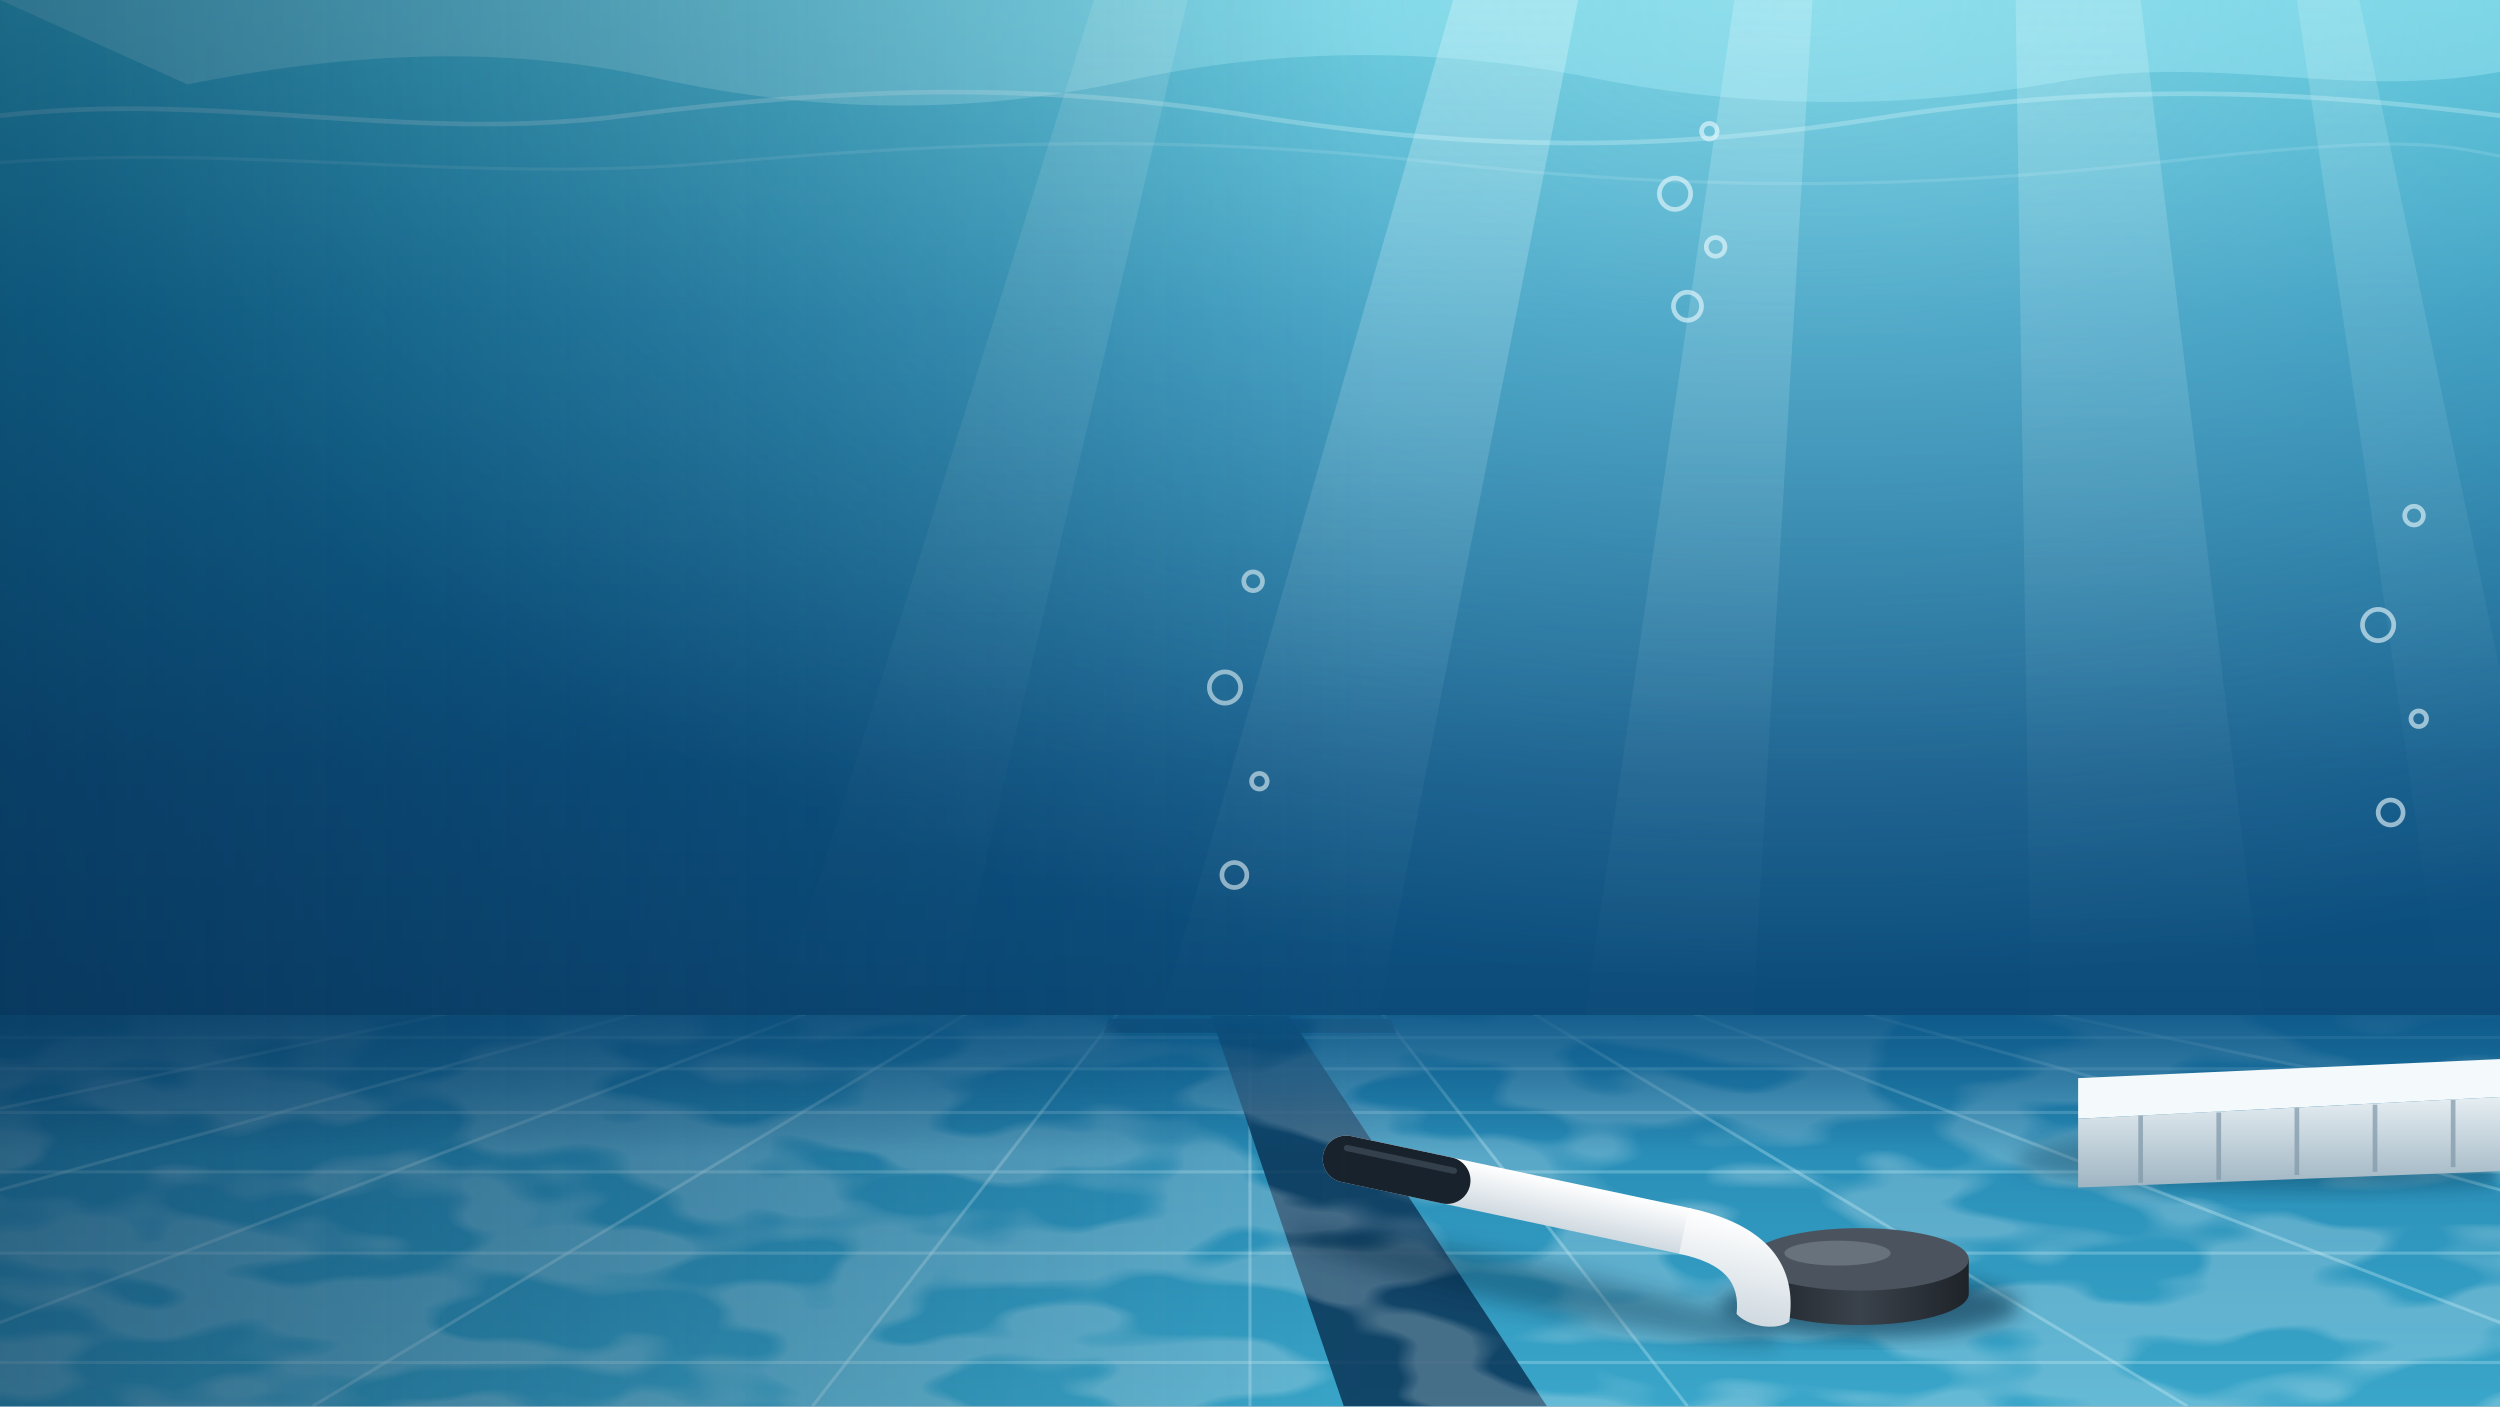
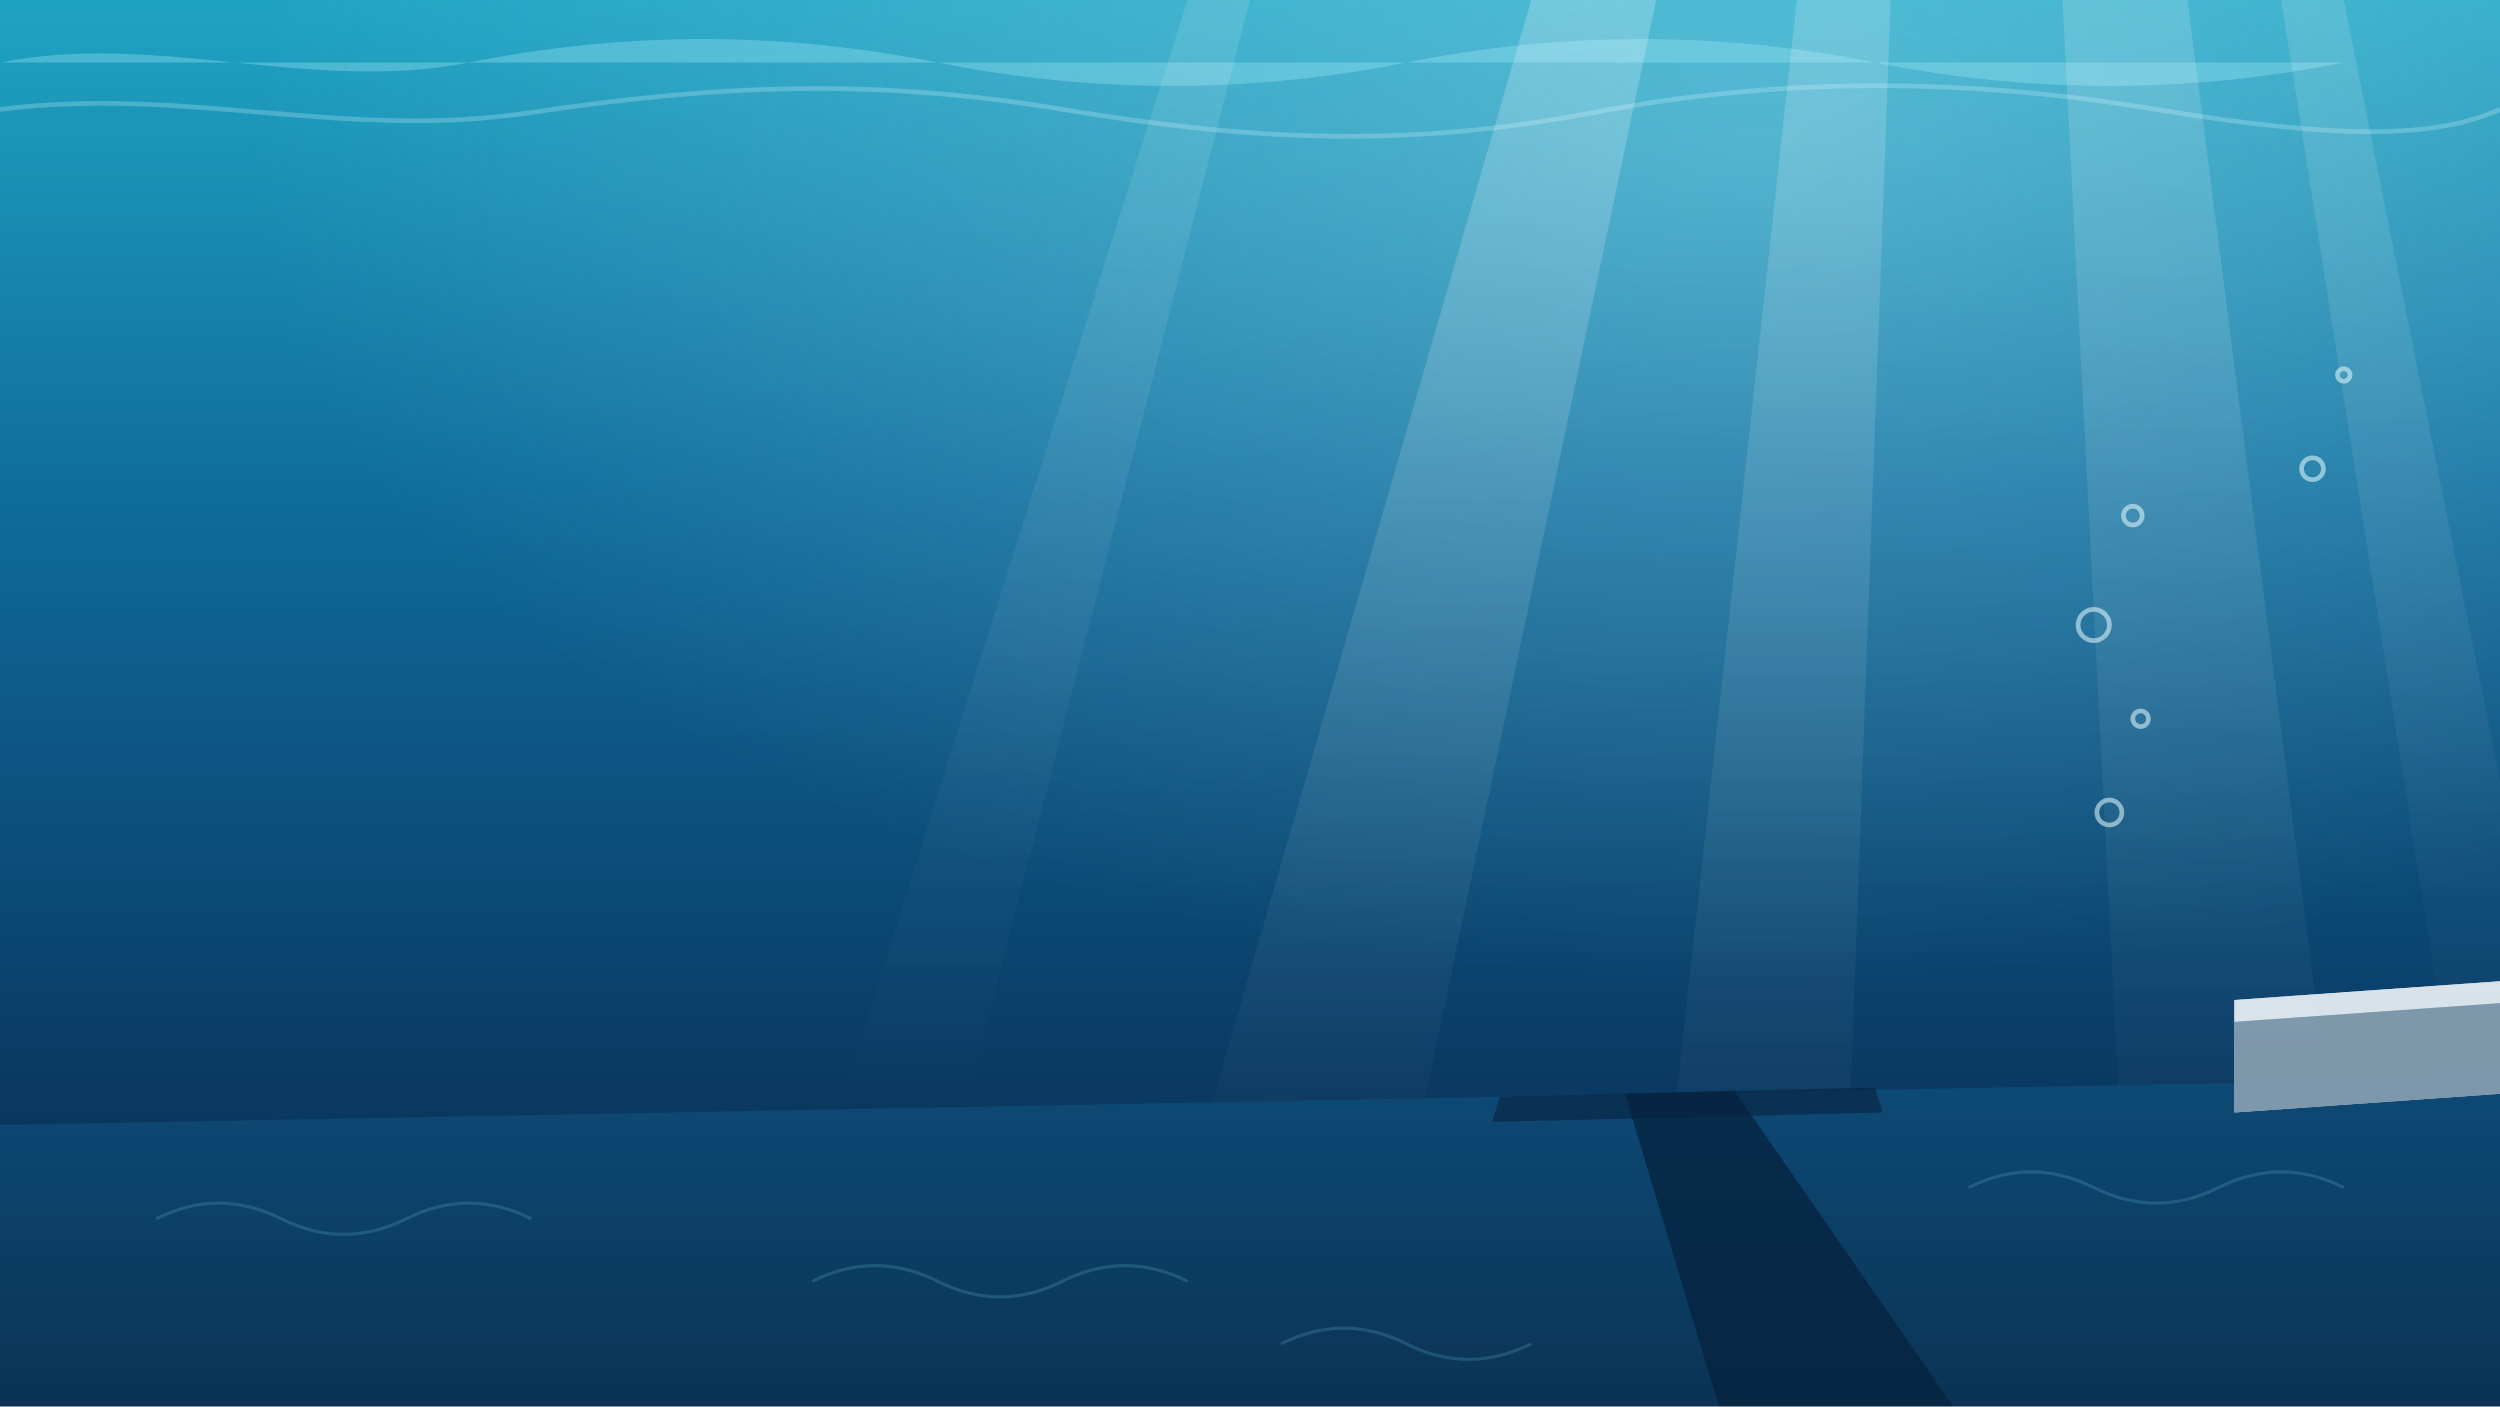
<svg xmlns="http://www.w3.org/2000/svg" viewBox="0 0 1600 900" preserveAspectRatio="xMidYMid slice">
  <defs>
    <linearGradient id="water" x1="0" y1="0" x2="0" y2="1">
-       <stop offset="0" stop-color="#36b6cf" />
-       <stop offset=".22" stop-color="#1888b3" />
-       <stop offset=".55" stop-color="#0d5687" />
-       <stop offset="1" stop-color="#0a3a63" />
+       <stop offset="0" stop-color="#1fa3c2" />
+       <stop offset=".35" stop-color="#0f6c9c" />
+       <stop offset=".75" stop-color="#0a3c66" />
+       <stop offset="1" stop-color="#072543" />
    </linearGradient>
    <linearGradient id="ray" x1="0" y1="0" x2="0" y2="1">
-       <stop offset="0" stop-color="#e9fdff" stop-opacity=".30" />
-       <stop offset=".7" stop-color="#e9fdff" stop-opacity=".05" />
-       <stop offset="1" stop-color="#e9fdff" stop-opacity="0" />
+       <stop offset="0" stop-color="#ffffff" stop-opacity=".22" />
+       <stop offset="1" stop-color="#ffffff" stop-opacity="0" />
    </linearGradient>
    <linearGradient id="floor" x1="0" y1="0" x2="0" y2="1">
-       <stop offset="0" stop-color="#1b77a3" />
-       <stop offset=".35" stop-color="#2a8fb8" />
-       <stop offset="1" stop-color="#3aa6c9" />
+       <stop offset="0" stop-color="#0d4a76" />
+       <stop offset="1" stop-color="#0a3355" />
    </linearGradient>
-     <linearGradient id="haze" x1="0" y1="0" x2="0" y2="1">
-       <stop offset="0" stop-color="#0d5687" stop-opacity=".95" />
-       <stop offset="1" stop-color="#0d5687" stop-opacity="0" />
-     </linearGradient>
-     <linearGradient id="leftShade" x1="0" y1="0" x2="1" y2="0">
-       <stop offset="0" stop-color="#062a4a" stop-opacity=".55" />
-       <stop offset=".55" stop-color="#062a4a" stop-opacity="0" />
-     </linearGradient>
-     <radialGradient id="glow" cx=".72" cy="0" r=".7">
-       <stop offset="0" stop-color="#d9fbff" stop-opacity=".45" />
-       <stop offset="1" stop-color="#d9fbff" stop-opacity="0" />
+     <radialGradient id="glow" cx=".7" cy=".1" r=".6">
+       <stop offset="0" stop-color="#bff3ff" stop-opacity=".35" />
+       <stop offset="1" stop-color="#bff3ff" stop-opacity="0" />
    </radialGradient>
-     <linearGradient id="stickBody" x1="0" y1="0" x2="0" y2="1">
-       <stop offset="0" stop-color="#ffffff" />
-       <stop offset="1" stop-color="#cfd9e0" />
-     </linearGradient>
-     <linearGradient id="puckSide" x1="0" y1="0" x2="1" y2="0">
-       <stop offset="0" stop-color="#1e2329" />
-       <stop offset=".5" stop-color="#3a424b" />
-       <stop offset="1" stop-color="#1e2329" />
-     </linearGradient>
-     <linearGradient id="tray" x1="0" y1="0" x2="0" y2="1">
-       <stop offset="0" stop-color="#e8f0f4" />
-       <stop offset="1" stop-color="#9fb4c2" />
-     </linearGradient>
-     <filter id="caustics" x="0" y="0" width="100%" height="100%">
-       <feTurbulence type="fractalNoise" baseFrequency=".010 .028" numOctaves="2" seed="7" />
-       <feColorMatrix type="matrix" values="0 0 0 0 1  0 0 0 0 1  0 0 0 0 1  0 0 0 -9 5.1" />
-       <feComposite in2="SourceGraphic" operator="in" />
-     </filter>
-     <filter id="soft" x="-20%" y="-20%" width="140%" height="140%">
-       <feGaussianBlur stdDeviation="6" />
-     </filter>
-     <filter id="blur2">
-       <feGaussianBlur stdDeviation="2" />
-     </filter>
-     <clipPath id="floorClip">
-       <path d="M0 650 L1600 650 V900 H0Z" />
-     </clipPath>
  </defs>
  <rect width="1600" height="900" fill="url(#water)" />
  <rect width="1600" height="900" fill="url(#glow)" />
-   <path d="M0 0 H1600 V46 C1500 64 1420 34 1320 52 S1120 70 1020 50 820 30 720 52 520 72 420 50 220 34 120 54 0 44Z" fill="#a8edf7" opacity=".38" />
-   <path d="M0 74 C140 58 260 92 400 74 S660 52 800 74 1060 98 1200 76 1460 56 1600 74" fill="none" stroke="#e3fbff" stroke-width="3" opacity=".28" />
-   <path d="M0 104 C160 92 300 118 460 104 S760 86 920 104 1220 122 1380 104 1560 92 1600 100" fill="none" stroke="#e3fbff" stroke-width="2" opacity=".14" />
+   <path d="M0 40 C100 20 200 60 300 40 S500 20 600 40 800 60 900 40 1100 20 1200 40 1400 60 1500 40 1600 30 V0 H0Z" fill="#9fe7f5" opacity=".35" />
+   <path d="M0 70 C120 55 220 90 340 72 S560 50 680 70 900 95 1020 72 1260 50 1380 70 1560 88 1600 70" fill="none" stroke="#d6f8ff" stroke-width="3" opacity=".25" />
  <g>
-     <polygon points="700,0 760,0 610,640 500,640" fill="url(#ray)" opacity=".55" />
-     <polygon points="930,0 1010,0 880,660 740,660" fill="url(#ray)" />
-     <polygon points="1110,0 1160,0 1120,680 1010,680" fill="url(#ray)" opacity=".8" />
-     <polygon points="1290,0 1370,0 1450,660 1300,660" fill="url(#ray)" opacity=".75" />
-     <polygon points="1470,0 1510,0 1640,620 1560,620" fill="url(#ray)" opacity=".6" />
+     <polygon points="980,0 1060,0 900,760 760,760" fill="url(#ray)" />
+     <polygon points="1150,0 1210,0 1180,820 1060,820" fill="url(#ray)" opacity=".8" />
+     <polygon points="1320,0 1400,0 1500,780 1360,780" fill="url(#ray)" opacity=".7" />
+     <polygon points="760,0 800,0 620,700 540,700" fill="url(#ray)" opacity=".5" />
+     <polygon points="1460,0 1500,0 1640,700 1570,700" fill="url(#ray)" opacity=".6" />
  </g>
-   <g clip-path="url(#floorClip)">
-     <rect x="0" y="650" width="1600" height="250" fill="url(#floor)" />
-     <g stroke="#bfeaf5" stroke-width="2" opacity=".35">
-       <path d="M800 540 L-900 900" />
-       <path d="M800 540 L-500 900" />
-       <path d="M800 540 L-140 900" />
-       <path d="M800 540 L200 900" />
-       <path d="M800 540 L520 900" />
-       <path d="M800 540 L800 900" />
-       <path d="M800 540 L1080 900" />
-       <path d="M800 540 L1400 900" />
-       <path d="M800 540 L1740 900" />
-       <path d="M800 540 L2100 900" />
-       <path d="M800 540 L2500 900" />
-     </g>
-     <g stroke="#bfeaf5" stroke-width="2" opacity=".3">
-       <path d="M0 664 H1600" />
-       <path d="M0 684 H1600" />
-       <path d="M0 712 H1600" />
-       <path d="M0 750 H1600" />
-       <path d="M0 802 H1600" />
-       <path d="M0 872 H1600" />
-     </g>
-     <path d="M775 650 L825 650 L990 900 L860 900Z" fill="#0b3557" opacity=".85" />
-     <path d="M710 652 L890 652 L894 661 L706 661Z" fill="#0b3557" opacity=".75" />
-     <rect x="0" y="650" width="1600" height="250" fill="#ffffff" filter="url(#caustics)" opacity=".22" />
-     <rect x="0" y="640" width="1600" height="100" fill="url(#haze)" />
+   <path d="M0 720 L1600 690 V900 H0Z" fill="url(#floor)" />
+   <path d="M1040 700 L1110 698 L1250 900 L1100 900Z" fill="#06223d" opacity=".75" />
+   <path d="M960 702 L1200 696 L1205 712 L955 718Z" fill="#06223d" opacity=".6" />
+   <g fill="none" stroke="#7fd8ec" stroke-width="2" opacity=".18">
+     <path d="M100 780 q40 -20 80 0 t80 0 t80 0" />
+     <path d="M520 820 q40 -20 80 0 t80 0 t80 0" />
+     <path d="M1260 760 q40 -20 80 0 t80 0 t80 0" />
+     <path d="M820 860 q40 -20 80 0 t80 0" />
  </g>
-   <g>
-     <ellipse cx="1480" cy="742" rx="190" ry="20" fill="#06294a" opacity=".35" filter="url(#soft)" />
-     <path d="M1330 690 L1640 676 L1640 700 L1330 716Z" fill="#f4f9fb" />
-     <path d="M1330 716 L1640 700 L1640 748 L1330 760Z" fill="url(#tray)" />
-     <g stroke="#7f97a8" stroke-width="3" opacity=".7">
-       <path d="M1370 714 V757" />
-       <path d="M1420 712 V755" />
-       <path d="M1470 709 V752" />
-       <path d="M1520 707 V750" />
-       <path d="M1570 704 V747" />
-     </g>
+   <g opacity=".9">
+     <path d="M1430 640 L1600 628 L1600 700 L1430 712Z" fill="#c9d6df" />
+     <path d="M1430 640 L1600 628 L1600 642 L1430 654Z" fill="#eef4f8" />
+     <path d="M1430 654 L1600 642 L1600 700 L1430 712Z" fill="#8aa1b2" />
  </g>
-   <g transform="translate(1190 806)">
-     <ellipse cx="6" cy="30" rx="96" ry="20" fill="#05223d" opacity=".55" filter="url(#soft)" />
-     <path d="M-70 0 v22 a70 20 0 0 0 140 0 v-22z" fill="url(#puckSide)" />
-     <ellipse cx="0" cy="0" rx="70" ry="20" fill="#4b545e" />
-     <ellipse cx="-14" cy="-4" rx="34" ry="8" fill="#7a8591" opacity=".6" />
+   <g fill="none" stroke="#e6fbff" stroke-width="3" opacity=".55">
+     <circle cx="1350" cy="520" r="8" />
+     <circle cx="1370" cy="460" r="5" />
+     <circle cx="1340" cy="400" r="10" />
+     <circle cx="1365" cy="330" r="6" />
+     <circle cx="1480" cy="300" r="7" />
+     <circle cx="1500" cy="240" r="4" />
  </g>
-   <g transform="translate(850 724) rotate(12)">
-     <ellipse cx="150" cy="70" rx="160" ry="14" fill="#05223d" opacity=".35" filter="url(#soft)" />
-     <rect x="0" y="0" width="250" height="30" rx="15" fill="url(#stickBody)" />
-     <rect x="0" y="0" width="96" height="30" rx="15" fill="#18222c" />
-     <rect x="12" y="6" width="74" height="4" rx="2" fill="#3b4855" opacity=".8" />
-     <path d="M236 0 C288 0 312 22 314 58 C306 66 288 66 280 60 C278 40 266 30 236 30Z" fill="url(#stickBody)" />
-   </g>
-   <g fill="none" stroke="#effcff" stroke-width="3" opacity=".6">
-     <circle cx="1080" cy="196" r="9" />
-     <circle cx="1098" cy="158" r="6" />
-     <circle cx="1072" cy="124" r="10" />
-     <circle cx="1094" cy="84" r="5" />
-     <circle cx="790" cy="560" r="8" />
-     <circle cx="806" cy="500" r="5" />
-     <circle cx="784" cy="440" r="10" />
-     <circle cx="802" cy="372" r="6" />
-     <circle cx="1530" cy="520" r="8" />
-     <circle cx="1548" cy="460" r="5" />
-     <circle cx="1522" cy="400" r="10" />
-     <circle cx="1545" cy="330" r="6" />
-   </g>
-   <rect width="1600" height="900" fill="url(#leftShade)" />
</svg>
